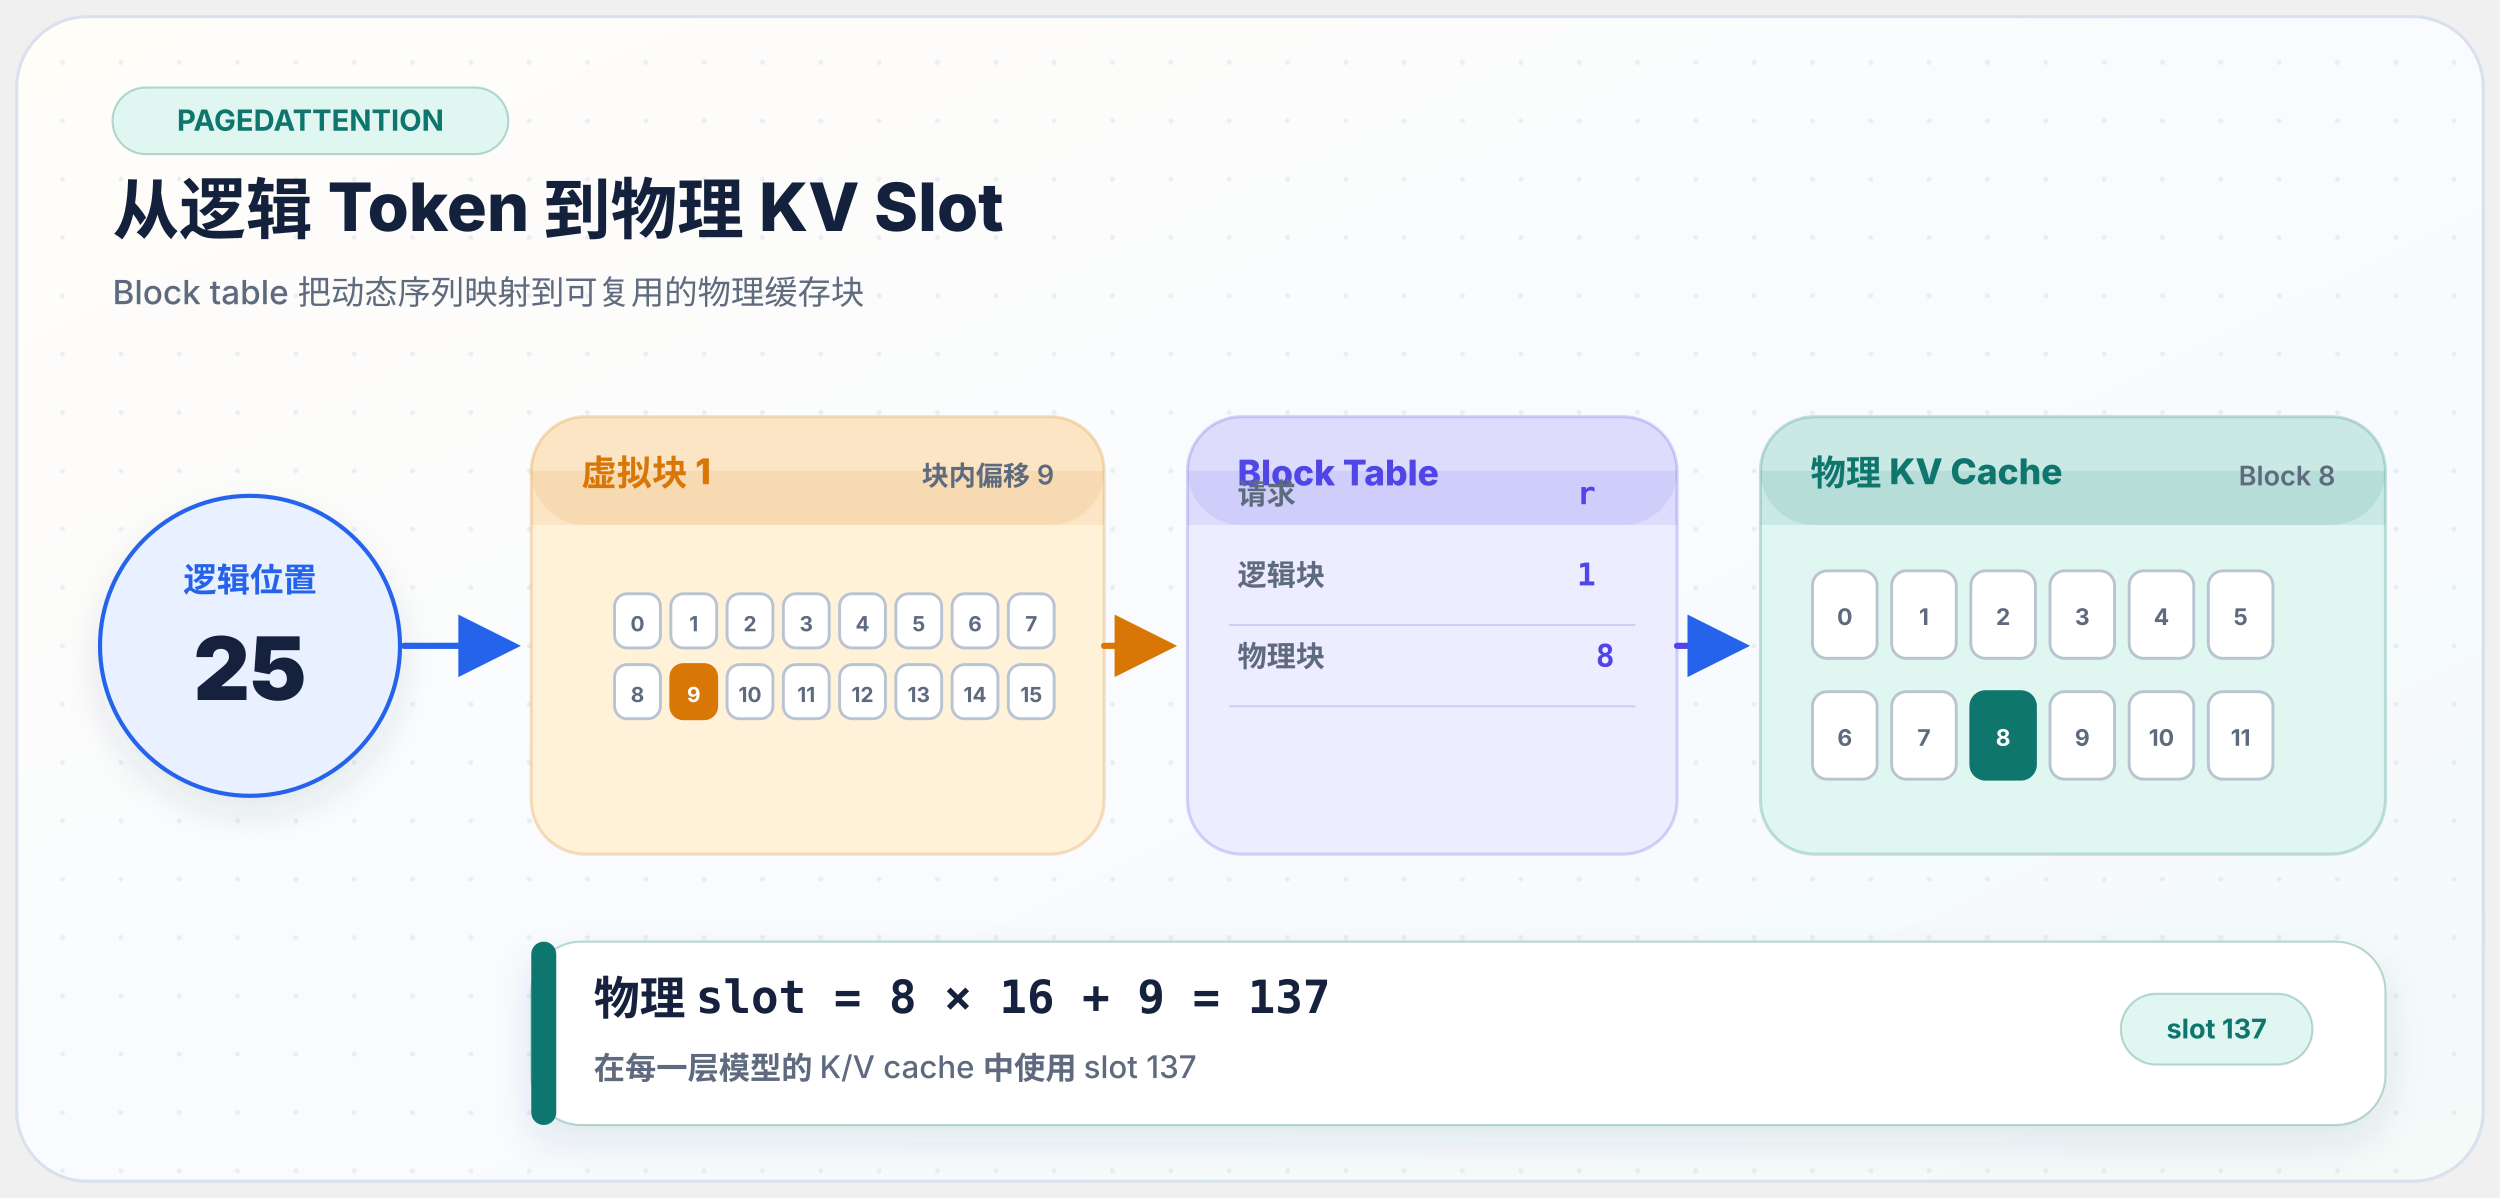
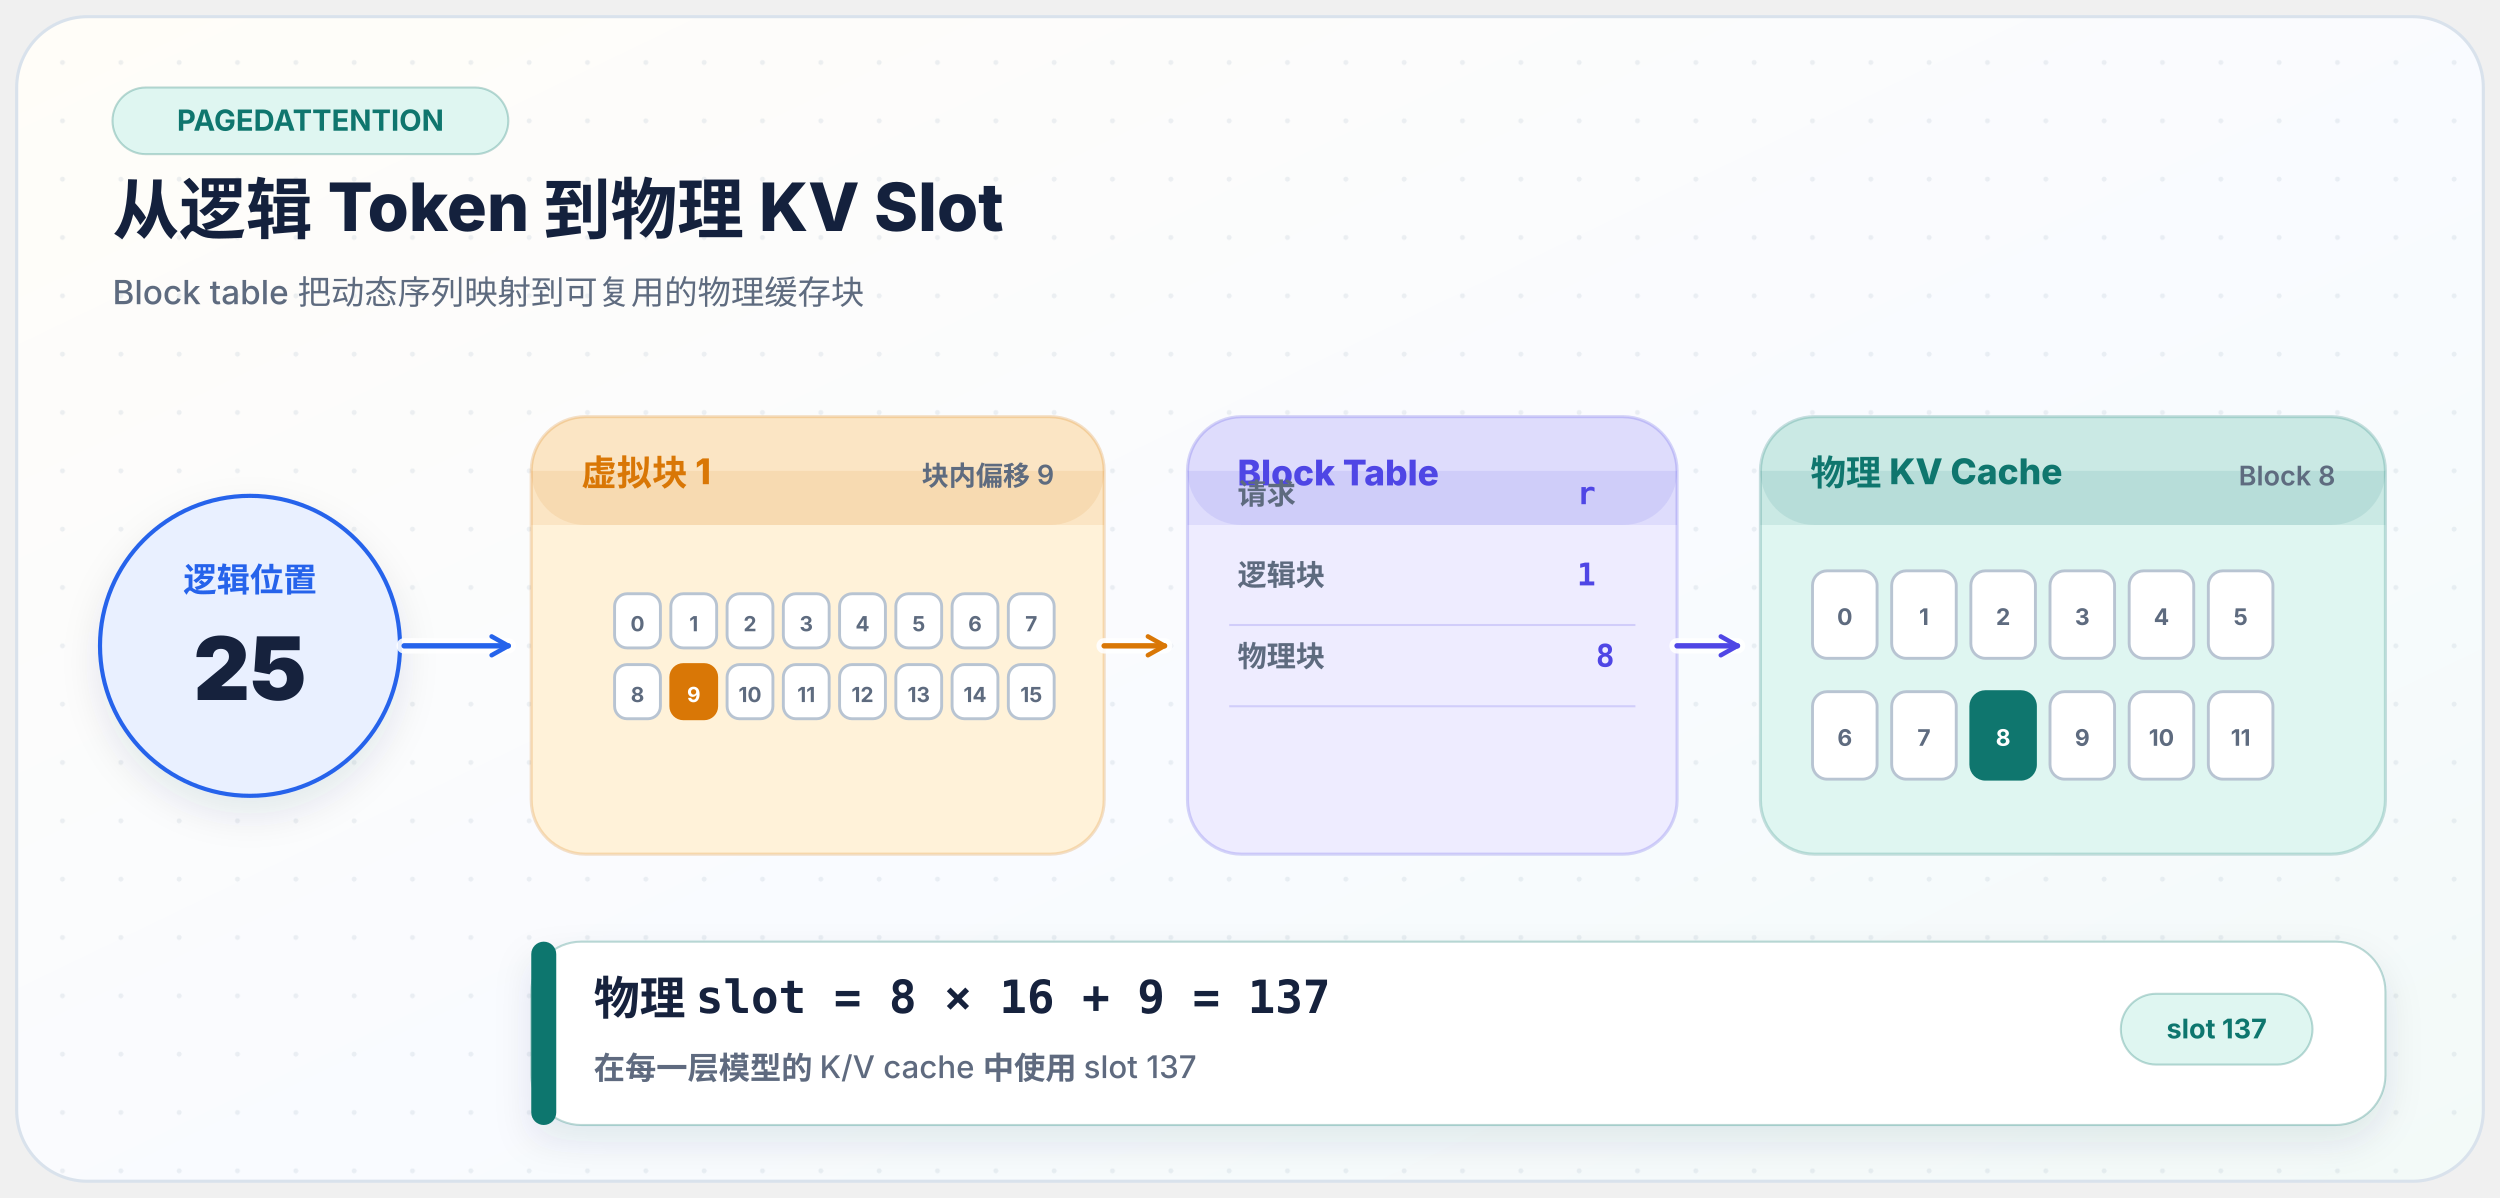
<svg xmlns="http://www.w3.org/2000/svg" width="1200" height="575" viewBox="0 0 1200 575" role="img" aria-labelledby="diagram-title diagram-desc">
  <defs>
    <linearGradient id="paper" x1="0" y1="0" x2="1" y2="1">
      <stop offset="0" stop-color="#fffdf8" />
      <stop offset=".55" stop-color="#f9fbff" />
      <stop offset="1" stop-color="#f3faf8" />
    </linearGradient>
    <pattern id="dots" width="28" height="28" patternUnits="userSpaceOnUse">
      <circle cx="2" cy="2" r="1.2" fill="#9fb0c2" opacity=".18" />
    </pattern>
    <filter id="shadow" x="-20%" y="-20%" width="140%" height="150%">
      <feDropShadow dx="0" dy="8" stdDeviation="9" flood-color="#183153" flood-opacity=".10" />
    </filter>
-     <marker id="arrow" markerWidth="10" markerHeight="10" refX="8" refY="5" orient="auto" markerUnits="strokeWidth">
-       <path d="M 0 0 L 10 5 L 0 10 z" fill="#b8c4d2" />
-     </marker>
-     <marker id="arrowTeal" markerWidth="10" markerHeight="10" refX="8" refY="5" orient="auto" markerUnits="strokeWidth">
-       <path d="M 0 0 L 10 5 L 0 10 z" fill="#0f766e" />
-     </marker>
-     <marker id="arrowBlue" markerWidth="10" markerHeight="10" refX="8" refY="5" orient="auto" markerUnits="strokeWidth">
-       <path d="M 0 0 L 10 5 L 0 10 z" fill="#2563eb" />
-     </marker>
-     <marker id="arrowAmber" markerWidth="10" markerHeight="10" refX="8" refY="5" orient="auto" markerUnits="strokeWidth">
-       <path d="M 0 0 L 10 5 L 0 10 z" fill="#d97706" />
-     </marker>
-     <marker id="arrowRose" markerWidth="10" markerHeight="10" refX="8" refY="5" orient="auto" markerUnits="strokeWidth">
-       <path d="M 0 0 L 10 5 L 0 10 z" fill="#dc4c64" />
+     <marker id="arrow" markerWidth="12" markerHeight="12" refX="10" refY="6" orient="auto" markerUnits="userSpaceOnUse">
+       <path d="M 2 1.5 L 10 6 L 2 10.5" fill="none" stroke="#b8c4d2" stroke-width="2.2" stroke-linecap="round" stroke-linejoin="round" />
+     </marker>
+     <marker id="arrowTeal" markerWidth="12" markerHeight="12" refX="10" refY="6" orient="auto" markerUnits="userSpaceOnUse">
+       <path d="M 2 1.5 L 10 6 L 2 10.5" fill="none" stroke="#0f766e" stroke-width="2.2" stroke-linecap="round" stroke-linejoin="round" />
+     </marker>
+     <marker id="arrowBlue" markerWidth="12" markerHeight="12" refX="10" refY="6" orient="auto" markerUnits="userSpaceOnUse">
+       <path d="M 2 1.5 L 10 6 L 2 10.5" fill="none" stroke="#2563eb" stroke-width="2.2" stroke-linecap="round" stroke-linejoin="round" />
+     </marker>
+     <marker id="arrowIndigo" markerWidth="12" markerHeight="12" refX="10" refY="6" orient="auto" markerUnits="userSpaceOnUse">
+       <path d="M 2 1.5 L 10 6 L 2 10.5" fill="none" stroke="#4f46e5" stroke-width="2.2" stroke-linecap="round" stroke-linejoin="round" />
+     </marker>
+     <marker id="arrowAmber" markerWidth="12" markerHeight="12" refX="10" refY="6" orient="auto" markerUnits="userSpaceOnUse">
+       <path d="M 2 1.5 L 10 6 L 2 10.5" fill="none" stroke="#d97706" stroke-width="2.2" stroke-linecap="round" stroke-linejoin="round" />
+     </marker>
+     <marker id="arrowRose" markerWidth="12" markerHeight="12" refX="10" refY="6" orient="auto" markerUnits="userSpaceOnUse">
+       <path d="M 2 1.5 L 10 6 L 2 10.5" fill="none" stroke="#dc4c64" stroke-width="2.2" stroke-linecap="round" stroke-linejoin="round" />
+     </marker>
+     <marker id="arrowGreen" markerWidth="12" markerHeight="12" refX="10" refY="6" orient="auto" markerUnits="userSpaceOnUse">
+       <path d="M 2 1.5 L 10 6 L 2 10.5" fill="none" stroke="#16865b" stroke-width="2.2" stroke-linecap="round" stroke-linejoin="round" />
    </marker>
  </defs>
  <rect x="8" y="8" width="1184" height="559" rx="34" fill="url(#paper)" stroke="#d9e2ec" stroke-width="1.5" />
  <rect x="8" y="8" width="1184" height="559" rx="34" fill="url(#dots)" />
  <g>
    <rect x="54" y="42" width="190" height="32" rx="16" fill="#dff6f1" stroke="#0f766e" stroke-opacity=".28" />
    <text x="149" y="62.76" text-anchor="middle" font-family="Inter, Noto Sans SC, PingFang SC, Microsoft YaHei, system-ui, sans-serif" font-size="14" font-weight="700" fill="#0f766e" opacity="1">
      <tspan x="149" dy="0">PAGEDATTENTION</tspan>
    </text>
  </g>
  <text x="54" y="112" text-anchor="start" font-family="Inter, Noto Sans SC, PingFang SC, Microsoft YaHei, system-ui, sans-serif" font-size="32" font-weight="800" fill="#14213d" opacity="1">
    <tspan x="54" dy="0">从逻辑 Token 到物理 KV Slot</tspan>
  </text>
  <text x="54" y="146" text-anchor="start" font-family="Inter, Noto Sans SC, PingFang SC, Microsoft YaHei, system-ui, sans-serif" font-size="16" font-weight="500" fill="#5e6b7f" opacity="1">
    <tspan x="54" dy="0">Block table 把动态序列映射到可复用的物理缓存块</tspan>
  </text>
  <g filter="url(#shadow)">
    <circle cx="120" cy="310" r="72" fill="#e9f0ff" stroke="#2563eb" stroke-width="2" />
    <text x="120" y="284" text-anchor="middle" font-family="Inter, Noto Sans SC, PingFang SC, Microsoft YaHei, system-ui, sans-serif" font-size="16" font-weight="700" fill="#2563eb" opacity="1">
      <tspan x="120" dy="0">逻辑位置</tspan>
    </text>
    <text x="120" y="336" text-anchor="middle" font-family="Inter, Noto Sans SC, PingFang SC, Microsoft YaHei, system-ui, sans-serif" font-size="42" font-weight="850" fill="#14213d" opacity="1">
      <tspan x="120" dy="0">25</tspan>
    </text>
  </g>
  <g>
    <rect x="255" y="200" width="275" height="210" rx="26" fill="#fff2d9" stroke="#d97706" stroke-opacity=".22" stroke-width="1.5" />
    <rect x="255" y="200" width="275" height="52" rx="26" fill="#d97706" fill-opacity=".1" />
    <rect x="255" y="226" width="275" height="26" fill="#d97706" fill-opacity=".1" />
    <text x="279" y="233" text-anchor="start" font-family="Inter, Noto Sans SC, PingFang SC, Microsoft YaHei, system-ui, sans-serif" font-size="17" font-weight="800" fill="#d97706" opacity="1">
      <tspan x="279" dy="0">虚拟块 1</tspan>
    </text>
    <text x="506" y="233" text-anchor="end" font-family="Inter, Noto Sans SC, PingFang SC, Microsoft YaHei, system-ui, sans-serif" font-size="13" font-weight="600" fill="#5e6b7f" opacity="1">
      <tspan x="506" dy="0">块内偏移 9</tspan>
    </text>
  </g>
  <rect x="295" y="285" width="22" height="26" rx="6" fill="#ffffff" stroke="#b8c4d2" stroke-width="1.4" />
  <text x="306" y="303" text-anchor="middle" font-family="Inter, Noto Sans SC, PingFang SC, Microsoft YaHei, system-ui, sans-serif" font-size="10" font-weight="700" fill="#5e6b7f" opacity="1">
    <tspan x="306" dy="0">0</tspan>
  </text>
  <rect x="322" y="285" width="22" height="26" rx="6" fill="#ffffff" stroke="#b8c4d2" stroke-width="1.4" />
  <text x="333" y="303" text-anchor="middle" font-family="Inter, Noto Sans SC, PingFang SC, Microsoft YaHei, system-ui, sans-serif" font-size="10" font-weight="700" fill="#5e6b7f" opacity="1">
    <tspan x="333" dy="0">1</tspan>
  </text>
  <rect x="349" y="285" width="22" height="26" rx="6" fill="#ffffff" stroke="#b8c4d2" stroke-width="1.4" />
  <text x="360" y="303" text-anchor="middle" font-family="Inter, Noto Sans SC, PingFang SC, Microsoft YaHei, system-ui, sans-serif" font-size="10" font-weight="700" fill="#5e6b7f" opacity="1">
    <tspan x="360" dy="0">2</tspan>
  </text>
  <rect x="376" y="285" width="22" height="26" rx="6" fill="#ffffff" stroke="#b8c4d2" stroke-width="1.4" />
  <text x="387" y="303" text-anchor="middle" font-family="Inter, Noto Sans SC, PingFang SC, Microsoft YaHei, system-ui, sans-serif" font-size="10" font-weight="700" fill="#5e6b7f" opacity="1">
    <tspan x="387" dy="0">3</tspan>
  </text>
  <rect x="403" y="285" width="22" height="26" rx="6" fill="#ffffff" stroke="#b8c4d2" stroke-width="1.4" />
  <text x="414" y="303" text-anchor="middle" font-family="Inter, Noto Sans SC, PingFang SC, Microsoft YaHei, system-ui, sans-serif" font-size="10" font-weight="700" fill="#5e6b7f" opacity="1">
    <tspan x="414" dy="0">4</tspan>
  </text>
  <rect x="430" y="285" width="22" height="26" rx="6" fill="#ffffff" stroke="#b8c4d2" stroke-width="1.4" />
  <text x="441" y="303" text-anchor="middle" font-family="Inter, Noto Sans SC, PingFang SC, Microsoft YaHei, system-ui, sans-serif" font-size="10" font-weight="700" fill="#5e6b7f" opacity="1">
    <tspan x="441" dy="0">5</tspan>
  </text>
  <rect x="457" y="285" width="22" height="26" rx="6" fill="#ffffff" stroke="#b8c4d2" stroke-width="1.4" />
  <text x="468" y="303" text-anchor="middle" font-family="Inter, Noto Sans SC, PingFang SC, Microsoft YaHei, system-ui, sans-serif" font-size="10" font-weight="700" fill="#5e6b7f" opacity="1">
    <tspan x="468" dy="0">6</tspan>
  </text>
  <rect x="484" y="285" width="22" height="26" rx="6" fill="#ffffff" stroke="#b8c4d2" stroke-width="1.4" />
  <text x="495" y="303" text-anchor="middle" font-family="Inter, Noto Sans SC, PingFang SC, Microsoft YaHei, system-ui, sans-serif" font-size="10" font-weight="700" fill="#5e6b7f" opacity="1">
    <tspan x="495" dy="0">7</tspan>
  </text>
  <rect x="295" y="319" width="22" height="26" rx="6" fill="#ffffff" stroke="#b8c4d2" stroke-width="1.4" />
  <text x="306" y="337" text-anchor="middle" font-family="Inter, Noto Sans SC, PingFang SC, Microsoft YaHei, system-ui, sans-serif" font-size="10" font-weight="700" fill="#5e6b7f" opacity="1">
    <tspan x="306" dy="0">8</tspan>
  </text>
  <rect x="322" y="319" width="22" height="26" rx="6" fill="#d97706" stroke="#d97706" stroke-width="1.4" />
  <text x="333" y="337" text-anchor="middle" font-family="Inter, Noto Sans SC, PingFang SC, Microsoft YaHei, system-ui, sans-serif" font-size="10" font-weight="700" fill="#ffffff" opacity="1">
    <tspan x="333" dy="0">9</tspan>
  </text>
  <rect x="349" y="319" width="22" height="26" rx="6" fill="#ffffff" stroke="#b8c4d2" stroke-width="1.4" />
  <text x="360" y="337" text-anchor="middle" font-family="Inter, Noto Sans SC, PingFang SC, Microsoft YaHei, system-ui, sans-serif" font-size="10" font-weight="700" fill="#5e6b7f" opacity="1">
    <tspan x="360" dy="0">10</tspan>
  </text>
  <rect x="376" y="319" width="22" height="26" rx="6" fill="#ffffff" stroke="#b8c4d2" stroke-width="1.4" />
  <text x="387" y="337" text-anchor="middle" font-family="Inter, Noto Sans SC, PingFang SC, Microsoft YaHei, system-ui, sans-serif" font-size="10" font-weight="700" fill="#5e6b7f" opacity="1">
    <tspan x="387" dy="0">11</tspan>
  </text>
  <rect x="403" y="319" width="22" height="26" rx="6" fill="#ffffff" stroke="#b8c4d2" stroke-width="1.4" />
  <text x="414" y="337" text-anchor="middle" font-family="Inter, Noto Sans SC, PingFang SC, Microsoft YaHei, system-ui, sans-serif" font-size="10" font-weight="700" fill="#5e6b7f" opacity="1">
    <tspan x="414" dy="0">12</tspan>
  </text>
  <rect x="430" y="319" width="22" height="26" rx="6" fill="#ffffff" stroke="#b8c4d2" stroke-width="1.4" />
  <text x="441" y="337" text-anchor="middle" font-family="Inter, Noto Sans SC, PingFang SC, Microsoft YaHei, system-ui, sans-serif" font-size="10" font-weight="700" fill="#5e6b7f" opacity="1">
    <tspan x="441" dy="0">13</tspan>
  </text>
  <rect x="457" y="319" width="22" height="26" rx="6" fill="#ffffff" stroke="#b8c4d2" stroke-width="1.4" />
  <text x="468" y="337" text-anchor="middle" font-family="Inter, Noto Sans SC, PingFang SC, Microsoft YaHei, system-ui, sans-serif" font-size="10" font-weight="700" fill="#5e6b7f" opacity="1">
    <tspan x="468" dy="0">14</tspan>
  </text>
  <rect x="484" y="319" width="22" height="26" rx="6" fill="#ffffff" stroke="#b8c4d2" stroke-width="1.4" />
  <text x="495" y="337" text-anchor="middle" font-family="Inter, Noto Sans SC, PingFang SC, Microsoft YaHei, system-ui, sans-serif" font-size="10" font-weight="700" fill="#5e6b7f" opacity="1">
    <tspan x="495" dy="0">15</tspan>
  </text>
  <g>
    <rect x="570" y="200" width="235" height="210" rx="26" fill="#eeecff" stroke="#4f46e5" stroke-opacity=".22" stroke-width="1.5" />
    <rect x="570" y="200" width="235" height="52" rx="26" fill="#4f46e5" fill-opacity=".1" />
    <rect x="570" y="226" width="235" height="26" fill="#4f46e5" fill-opacity=".1" />
    <text x="594" y="233" text-anchor="start" font-family="Inter, Noto Sans SC, PingFang SC, Microsoft YaHei, system-ui, sans-serif" font-size="17" font-weight="800" fill="#4f46e5" opacity="1">
      <tspan x="594" dy="0">Block Table</tspan>
    </text>
  </g>
  <text x="594" y="242" text-anchor="start" font-family="Inter, Noto Sans SC, PingFang SC, Microsoft YaHei, system-ui, sans-serif" font-size="14" font-weight="650" fill="#5e6b7f" opacity="1">
    <tspan x="594" dy="0">请求</tspan>
    <tspan x="594" dy="39">逻辑块</tspan>
    <tspan x="594" dy="39">物理块</tspan>
  </text>
  <text x="775" y="242" text-anchor="end" font-family="IBM Plex Mono, ui-monospace, monospace" font-size="15" font-weight="800" fill="#4f46e5" opacity="1">
    <tspan x="775" dy="0">r</tspan>
    <tspan x="775" dy="39">1</tspan>
    <tspan x="775" dy="39">8</tspan>
  </text>
  <line x1="590" y1="300" x2="785" y2="300" stroke="#4f46e5" stroke-opacity=".18" />
  <line x1="590" y1="339" x2="785" y2="339" stroke="#4f46e5" stroke-opacity=".18" />
  <g>
    <rect x="845" y="200" width="300" height="210" rx="26" fill="#dff6f1" stroke="#0f766e" stroke-opacity=".22" stroke-width="1.5" />
    <rect x="845" y="200" width="300" height="52" rx="26" fill="#0f766e" fill-opacity=".1" />
    <rect x="845" y="226" width="300" height="26" fill="#0f766e" fill-opacity=".1" />
    <text x="869" y="233" text-anchor="start" font-family="Inter, Noto Sans SC, PingFang SC, Microsoft YaHei, system-ui, sans-serif" font-size="17" font-weight="800" fill="#0f766e" opacity="1">
      <tspan x="869" dy="0">物理 KV Cache</tspan>
    </text>
    <text x="1121" y="233" text-anchor="end" font-family="Inter, Noto Sans SC, PingFang SC, Microsoft YaHei, system-ui, sans-serif" font-size="13" font-weight="600" fill="#5e6b7f" opacity="1">
      <tspan x="1121" dy="0">Block 8</tspan>
    </text>
  </g>
  <g>
    <rect x="870" y="274" width="31" height="42" rx="7" fill="#ffffff" stroke="#b8c4d2" stroke-width="1.4" />
    <text x="885.5" y="300" text-anchor="middle" font-family="Inter, Noto Sans SC, PingFang SC, Microsoft YaHei, system-ui, sans-serif" font-size="11" font-weight="750" fill="#5e6b7f" opacity="1">
      <tspan x="885.5" dy="0">0</tspan>
    </text>
  </g>
  <g>
    <rect x="908" y="274" width="31" height="42" rx="7" fill="#ffffff" stroke="#b8c4d2" stroke-width="1.4" />
    <text x="923.5" y="300" text-anchor="middle" font-family="Inter, Noto Sans SC, PingFang SC, Microsoft YaHei, system-ui, sans-serif" font-size="11" font-weight="750" fill="#5e6b7f" opacity="1">
      <tspan x="923.5" dy="0">1</tspan>
    </text>
  </g>
  <g>
    <rect x="946" y="274" width="31" height="42" rx="7" fill="#ffffff" stroke="#b8c4d2" stroke-width="1.4" />
    <text x="961.5" y="300" text-anchor="middle" font-family="Inter, Noto Sans SC, PingFang SC, Microsoft YaHei, system-ui, sans-serif" font-size="11" font-weight="750" fill="#5e6b7f" opacity="1">
      <tspan x="961.5" dy="0">2</tspan>
    </text>
  </g>
  <g>
    <rect x="984" y="274" width="31" height="42" rx="7" fill="#ffffff" stroke="#b8c4d2" stroke-width="1.4" />
    <text x="999.5" y="300" text-anchor="middle" font-family="Inter, Noto Sans SC, PingFang SC, Microsoft YaHei, system-ui, sans-serif" font-size="11" font-weight="750" fill="#5e6b7f" opacity="1">
      <tspan x="999.5" dy="0">3</tspan>
    </text>
  </g>
  <g>
    <rect x="1022" y="274" width="31" height="42" rx="7" fill="#ffffff" stroke="#b8c4d2" stroke-width="1.4" />
    <text x="1037.5" y="300" text-anchor="middle" font-family="Inter, Noto Sans SC, PingFang SC, Microsoft YaHei, system-ui, sans-serif" font-size="11" font-weight="750" fill="#5e6b7f" opacity="1">
      <tspan x="1037.5" dy="0">4</tspan>
    </text>
  </g>
  <g>
    <rect x="1060" y="274" width="31" height="42" rx="7" fill="#ffffff" stroke="#b8c4d2" stroke-width="1.4" />
    <text x="1075.5" y="300" text-anchor="middle" font-family="Inter, Noto Sans SC, PingFang SC, Microsoft YaHei, system-ui, sans-serif" font-size="11" font-weight="750" fill="#5e6b7f" opacity="1">
      <tspan x="1075.5" dy="0">5</tspan>
    </text>
  </g>
  <g>
    <rect x="870" y="332" width="31" height="42" rx="7" fill="#ffffff" stroke="#b8c4d2" stroke-width="1.4" />
    <text x="885.5" y="358" text-anchor="middle" font-family="Inter, Noto Sans SC, PingFang SC, Microsoft YaHei, system-ui, sans-serif" font-size="11" font-weight="750" fill="#5e6b7f" opacity="1">
      <tspan x="885.5" dy="0">6</tspan>
    </text>
  </g>
  <g>
    <rect x="908" y="332" width="31" height="42" rx="7" fill="#ffffff" stroke="#b8c4d2" stroke-width="1.4" />
    <text x="923.5" y="358" text-anchor="middle" font-family="Inter, Noto Sans SC, PingFang SC, Microsoft YaHei, system-ui, sans-serif" font-size="11" font-weight="750" fill="#5e6b7f" opacity="1">
      <tspan x="923.5" dy="0">7</tspan>
    </text>
  </g>
  <g>
    <rect x="946" y="332" width="31" height="42" rx="7" fill="#0f766e" stroke="#0f766e" stroke-width="1.4" />
    <text x="961.5" y="358" text-anchor="middle" font-family="Inter, Noto Sans SC, PingFang SC, Microsoft YaHei, system-ui, sans-serif" font-size="11" font-weight="750" fill="#ffffff" opacity="1">
      <tspan x="961.5" dy="0">8</tspan>
    </text>
  </g>
  <g>
    <rect x="984" y="332" width="31" height="42" rx="7" fill="#ffffff" stroke="#b8c4d2" stroke-width="1.4" />
    <text x="999.5" y="358" text-anchor="middle" font-family="Inter, Noto Sans SC, PingFang SC, Microsoft YaHei, system-ui, sans-serif" font-size="11" font-weight="750" fill="#5e6b7f" opacity="1">
      <tspan x="999.5" dy="0">9</tspan>
    </text>
  </g>
  <g>
    <rect x="1022" y="332" width="31" height="42" rx="7" fill="#ffffff" stroke="#b8c4d2" stroke-width="1.4" />
    <text x="1037.5" y="358" text-anchor="middle" font-family="Inter, Noto Sans SC, PingFang SC, Microsoft YaHei, system-ui, sans-serif" font-size="11" font-weight="750" fill="#5e6b7f" opacity="1">
      <tspan x="1037.5" dy="0">10</tspan>
    </text>
  </g>
  <g>
    <rect x="1060" y="332" width="31" height="42" rx="7" fill="#ffffff" stroke="#b8c4d2" stroke-width="1.4" />
    <text x="1075.5" y="358" text-anchor="middle" font-family="Inter, Noto Sans SC, PingFang SC, Microsoft YaHei, system-ui, sans-serif" font-size="11" font-weight="750" fill="#5e6b7f" opacity="1">
      <tspan x="1075.5" dy="0">11</tspan>
    </text>
  </g>
-   <path d="M 194 310 L 244 310" fill="none" stroke="#2563eb" stroke-width="3" stroke-linecap="round" stroke-linejoin="round" marker-end="url(#arrowBlue)" opacity="1" />
-   <path d="M 530 310 L 559 310" fill="none" stroke="#d97706" stroke-width="3" stroke-linecap="round" stroke-linejoin="round" marker-end="url(#arrowAmber)" opacity="1" />
-   <path d="M 805 310 L 834 310" fill="none" stroke="#4f46e5" stroke-width="3" stroke-linecap="round" stroke-linejoin="round" marker-end="url(#arrowBlue)" opacity="1" />
+   <g class="flow-connector" opacity="1">
+     <path d="M 194 310 L 244 310" fill="none" stroke="#ffffff" stroke-opacity=".88" stroke-width="7.4" stroke-linecap="round" stroke-linejoin="round" />
+     <path d="M 194 310 L 244 310" fill="none" stroke="#2563eb" stroke-width="2.6" stroke-linecap="round" stroke-linejoin="round" marker-end="url(#arrowBlue)" />
+   </g>
+   <g class="flow-connector" opacity="1">
+     <path d="M 530 310 L 559 310" fill="none" stroke="#ffffff" stroke-opacity=".88" stroke-width="7.4" stroke-linecap="round" stroke-linejoin="round" />
+     <path d="M 530 310 L 559 310" fill="none" stroke="#d97706" stroke-width="2.6" stroke-linecap="round" stroke-linejoin="round" marker-end="url(#arrowAmber)" />
+   </g>
+   <g class="flow-connector" opacity="1">
+     <path d="M 805 310 L 834 310" fill="none" stroke="#ffffff" stroke-opacity=".88" stroke-width="7.4" stroke-linecap="round" stroke-linejoin="round" />
+     <path d="M 805 310 L 834 310" fill="none" stroke="#4f46e5" stroke-width="2.6" stroke-linecap="round" stroke-linejoin="round" marker-end="url(#arrowIndigo)" />
+   </g>
  <g filter="url(#shadow)">
    <rect x="255" y="452" width="890" height="88" rx="24" fill="#ffffff" stroke="#0f766e" stroke-opacity=".28" />
    <rect x="255" y="452" width="12" height="88" rx="6" fill="#0f766e" />
    <text x="285" y="487" text-anchor="start" font-family="IBM Plex Mono, Noto Sans SC, ui-monospace, monospace" font-size="22" font-weight="800" fill="#14213d" opacity="1">
      <tspan x="285" dy="0">物理 slot = 8 × 16 + 9 = 137</tspan>
    </text>
    <text x="285" y="518" text-anchor="start" font-family="Inter, Noto Sans SC, PingFang SC, Microsoft YaHei, system-ui, sans-serif" font-size="15" font-weight="550" fill="#5e6b7f" opacity="1">
      <tspan x="285" dy="0">在每一层模型的 K/V cache 中使用 slot 137</tspan>
    </text>
    <g>
      <rect x="1018" y="477" width="92" height="34" rx="17" fill="#dff6f1" stroke="#0f766e" stroke-opacity=".28" />
      <text x="1064" y="498.42" text-anchor="middle" font-family="Inter, Noto Sans SC, PingFang SC, Microsoft YaHei, system-ui, sans-serif" font-size="13" font-weight="700" fill="#0f766e" opacity="1">
        <tspan x="1064" dy="0">slot 137</tspan>
      </text>
    </g>
  </g>
</svg>
